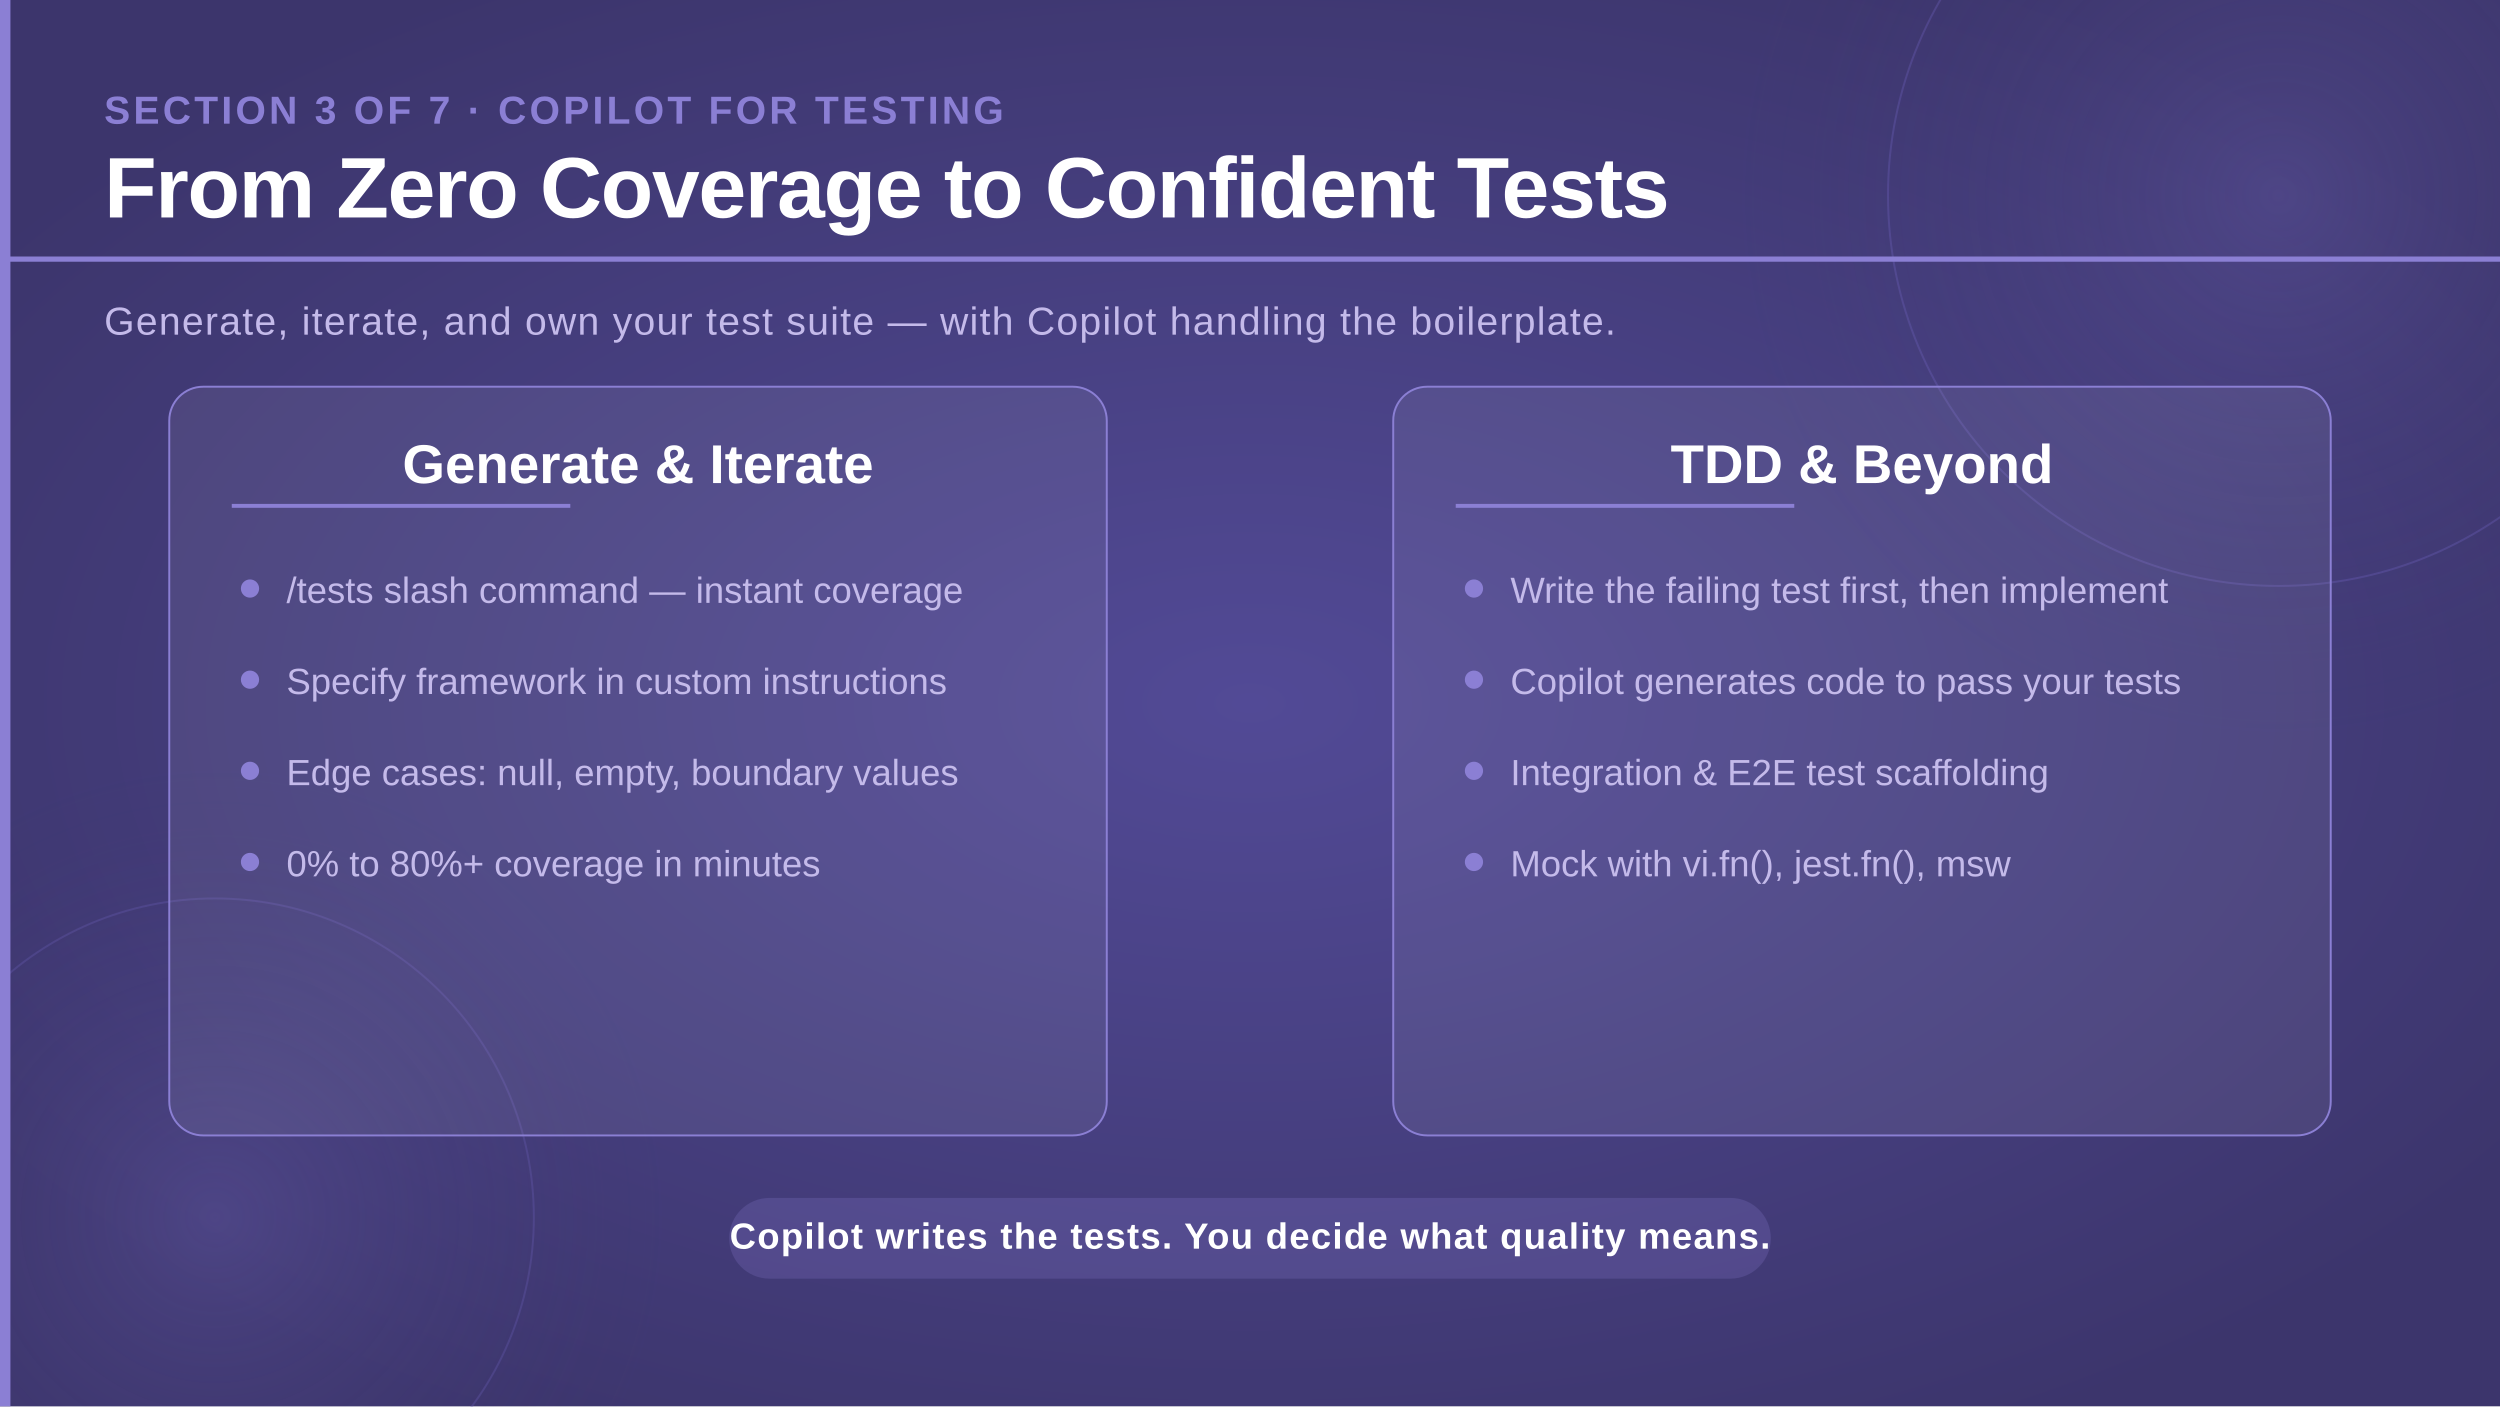
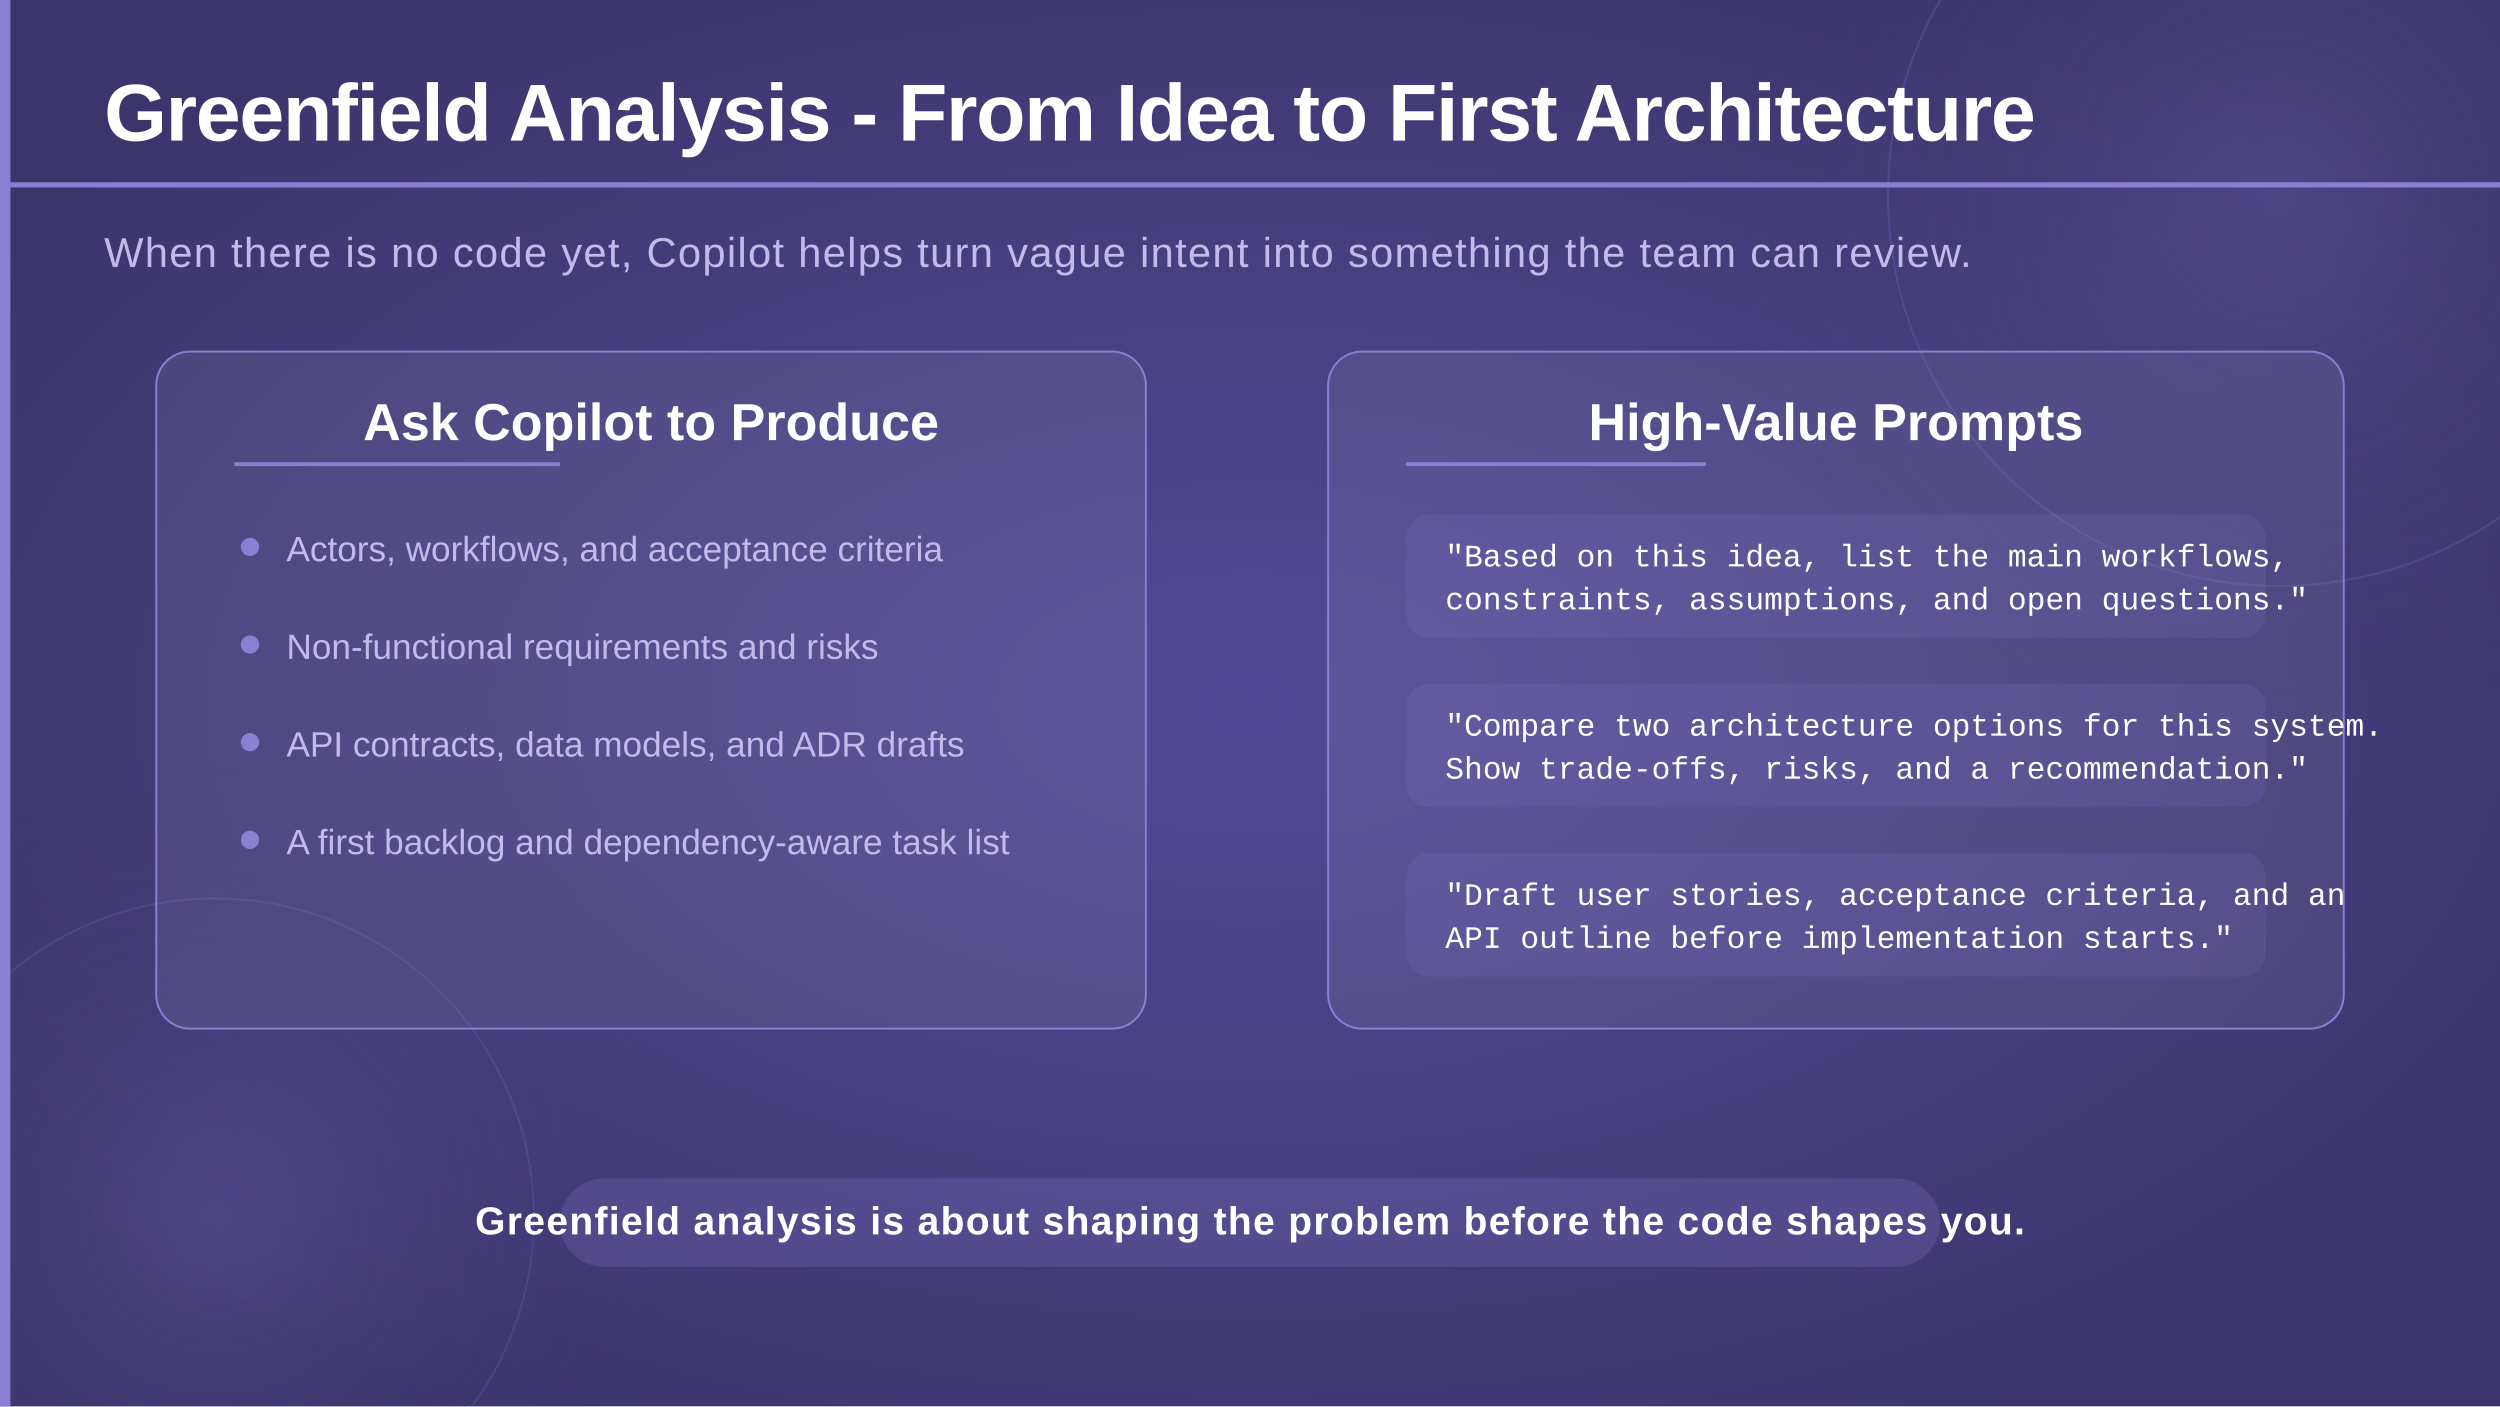
<svg xmlns="http://www.w3.org/2000/svg" viewBox="0 0 1920 1080" width="1920" height="1080">
  <defs>
    <radialGradient id="bgGlow" cx="50%" cy="50%" r="60%">
      <stop offset="0%" stop-color="#524a96" stop-opacity="1" />
      <stop offset="100%" stop-color="#3c356c" stop-opacity="1" />
    </radialGradient>
    <radialGradient id="circleGlow" cx="50%" cy="50%" r="50%">
      <stop offset="0%" stop-color="#7c70c8" stop-opacity="0.25" />
      <stop offset="100%" stop-color="#3c356c" stop-opacity="0" />
    </radialGradient>
  </defs>
  <rect width="1920" height="1080" fill="url(#bgGlow)" />
  <circle cx="1750" cy="150" r="420" fill="url(#circleGlow)" />
  <circle cx="1750" cy="150" r="300" fill="none" stroke="#6a5fb8" stroke-width="1.5" opacity="0.35" />
  <circle cx="165" cy="935" r="350" fill="url(#circleGlow)" />
  <circle cx="165" cy="935" r="245" fill="none" stroke="#6a5fb8" stroke-width="1.5" opacity="0.3" />
  <rect x="0" y="0" width="8" height="1080" fill="#8b7fd4" />
-   <text x="80" y="95" font-family="'Segoe UI', 'Helvetica Neue', Arial, sans-serif" font-size="30" font-weight="700" fill="#8b7fd4" letter-spacing="2.5">SECTION 3 OF 7  ·  COPILOT FOR TESTING</text>
-   <text x="80" y="167" font-family="'Segoe UI', 'Helvetica Neue', Arial, sans-serif" font-size="66" font-weight="700" fill="#ffffff" letter-spacing="-1">From Zero Coverage to Confident Tests</text>
-   <rect x="0" y="197" width="1920" height="4" fill="#8b7fd4" />
-   <text x="80" y="257" font-family="'Segoe UI', 'Helvetica Neue', Arial, sans-serif" font-size="30" font-weight="300" fill="#c4baea" letter-spacing="1">Generate, iterate, and own your test suite — with Copilot handling the boilerplate.</text>
-   <rect x="130" y="297" width="720" height="575" rx="26" fill="#ffffff" fill-opacity="0.07" stroke="#8b7fd4" stroke-width="1.5" />
-   <text x="490" y="371" text-anchor="middle" font-family="'Segoe UI', 'Helvetica Neue', Arial, sans-serif" font-size="42" font-weight="700" fill="#ffffff">Generate &amp; Iterate</text>
-   <rect x="178" y="387" width="260" height="3" fill="#8b7fd4" />
-   <circle cx="192" cy="452" r="7" fill="#8b7fd4" />
-   <text x="220" y="463" font-family="'Segoe UI', 'Helvetica Neue', Arial, sans-serif" font-size="28" font-weight="300" fill="#c4baea">/tests slash command — instant coverage</text>
-   <circle cx="192" cy="522" r="7" fill="#8b7fd4" />
-   <text x="220" y="533" font-family="'Segoe UI', 'Helvetica Neue', Arial, sans-serif" font-size="28" font-weight="300" fill="#c4baea">Specify framework in custom instructions</text>
-   <circle cx="192" cy="592" r="7" fill="#8b7fd4" />
-   <text x="220" y="603" font-family="'Segoe UI', 'Helvetica Neue', Arial, sans-serif" font-size="28" font-weight="300" fill="#c4baea">Edge cases: null, empty, boundary values</text>
-   <circle cx="192" cy="662" r="7" fill="#8b7fd4" />
-   <text x="220" y="673" font-family="'Segoe UI', 'Helvetica Neue', Arial, sans-serif" font-size="28" font-weight="300" fill="#c4baea">0% to 80%+ coverage in minutes</text>
-   <rect x="1070" y="297" width="720" height="575" rx="26" fill="#ffffff" fill-opacity="0.07" stroke="#8b7fd4" stroke-width="1.5" />
-   <text x="1430" y="371" text-anchor="middle" font-family="'Segoe UI', 'Helvetica Neue', Arial, sans-serif" font-size="42" font-weight="700" fill="#ffffff">TDD &amp; Beyond</text>
-   <rect x="1118" y="387" width="260" height="3" fill="#8b7fd4" />
-   <circle cx="1132" cy="452" r="7" fill="#8b7fd4" />
-   <text x="1160" y="463" font-family="'Segoe UI', 'Helvetica Neue', Arial, sans-serif" font-size="28" font-weight="300" fill="#c4baea">Write the failing test first, then implement</text>
-   <circle cx="1132" cy="522" r="7" fill="#8b7fd4" />
-   <text x="1160" y="533" font-family="'Segoe UI', 'Helvetica Neue', Arial, sans-serif" font-size="28" font-weight="300" fill="#c4baea">Copilot generates code to pass your tests</text>
-   <circle cx="1132" cy="592" r="7" fill="#8b7fd4" />
-   <text x="1160" y="603" font-family="'Segoe UI', 'Helvetica Neue', Arial, sans-serif" font-size="28" font-weight="300" fill="#c4baea">Integration &amp; E2E test scaffolding</text>
-   <circle cx="1132" cy="662" r="7" fill="#8b7fd4" />
-   <text x="1160" y="673" font-family="'Segoe UI', 'Helvetica Neue', Arial, sans-serif" font-size="28" font-weight="300" fill="#c4baea">Mock with vi.fn(), jest.fn(), msw</text>
-   <rect x="560" y="920" width="800" height="62" rx="31" fill="#8b7fd4" opacity="0.22" />
-   <text x="960" y="959" text-anchor="middle" font-family="'Segoe UI', 'Helvetica Neue', Arial, sans-serif" font-size="28" font-weight="600" fill="#ffffff" letter-spacing="1">Copilot writes the tests. You decide what quality means.</text>
+   <text x="80" y="108" font-family="'Segoe UI', 'Helvetica Neue', Arial, sans-serif" font-size="62" font-weight="700" fill="#ffffff" letter-spacing="-1">Greenfield Analysis - From Idea to First Architecture</text>
+   <rect x="0" y="140" width="1920" height="4" fill="#8b7fd4" />
+   <text x="80" y="205" font-family="'Segoe UI', 'Helvetica Neue', Arial, sans-serif" font-size="32" font-weight="300" fill="#c4baea" letter-spacing="1">When there is no code yet, Copilot helps turn vague intent into something the team can review.</text>
+   <rect x="120" y="270" width="760" height="520" rx="26" fill="#ffffff" fill-opacity="0.07" stroke="#8b7fd4" stroke-width="1.5" />
+   <text x="500" y="338" text-anchor="middle" font-family="'Segoe UI', 'Helvetica Neue', Arial, sans-serif" font-size="40" font-weight="700" fill="#ffffff">Ask Copilot to Produce</text>
+   <rect x="180" y="355" width="250" height="3" fill="#8b7fd4" />
+   <circle cx="192" cy="420" r="7" fill="#8b7fd4" />
+   <text x="220" y="431" font-family="'Segoe UI', 'Helvetica Neue', Arial, sans-serif" font-size="27" font-weight="300" fill="#c4baea">Actors, workflows, and acceptance criteria</text>
+   <circle cx="192" cy="495" r="7" fill="#8b7fd4" />
+   <text x="220" y="506" font-family="'Segoe UI', 'Helvetica Neue', Arial, sans-serif" font-size="27" font-weight="300" fill="#c4baea">Non-functional requirements and risks</text>
+   <circle cx="192" cy="570" r="7" fill="#8b7fd4" />
+   <text x="220" y="581" font-family="'Segoe UI', 'Helvetica Neue', Arial, sans-serif" font-size="27" font-weight="300" fill="#c4baea">API contracts, data models, and ADR drafts</text>
+   <circle cx="192" cy="645" r="7" fill="#8b7fd4" />
+   <text x="220" y="656" font-family="'Segoe UI', 'Helvetica Neue', Arial, sans-serif" font-size="27" font-weight="300" fill="#c4baea">A first backlog and dependency-aware task list</text>
+   <rect x="1020" y="270" width="780" height="520" rx="26" fill="#ffffff" fill-opacity="0.07" stroke="#8b7fd4" stroke-width="1.5" />
+   <text x="1410" y="338" text-anchor="middle" font-family="'Segoe UI', 'Helvetica Neue', Arial, sans-serif" font-size="40" font-weight="700" fill="#ffffff">High-Value Prompts</text>
+   <rect x="1080" y="355" width="230" height="3" fill="#8b7fd4" />
+   <rect x="1080" y="395" width="660" height="95" rx="18" fill="#8b7fd4" opacity="0.14" />
+   <text x="1110" y="435" font-family="'Consolas', 'Courier New', monospace" font-size="24" fill="#ffffff">"Based on this idea, list the main workflows,</text>
+   <text x="1110" y="468" font-family="'Consolas', 'Courier New', monospace" font-size="24" fill="#ffffff">constraints, assumptions, and open questions."</text>
+   <rect x="1080" y="525" width="660" height="95" rx="18" fill="#8b7fd4" opacity="0.14" />
+   <text x="1110" y="565" font-family="'Consolas', 'Courier New', monospace" font-size="24" fill="#ffffff">"Compare two architecture options for this system.</text>
+   <text x="1110" y="598" font-family="'Consolas', 'Courier New', monospace" font-size="24" fill="#ffffff">Show trade-offs, risks, and a recommendation."</text>
+   <rect x="1080" y="655" width="660" height="95" rx="18" fill="#8b7fd4" opacity="0.14" />
+   <text x="1110" y="695" font-family="'Consolas', 'Courier New', monospace" font-size="24" fill="#ffffff">"Draft user stories, acceptance criteria, and an</text>
+   <text x="1110" y="728" font-family="'Consolas', 'Courier New', monospace" font-size="24" fill="#ffffff">API outline before implementation starts."</text>
+   <rect x="430" y="905" width="1060" height="68" rx="34" fill="#8b7fd4" opacity="0.22" />
+   <text x="960" y="948" text-anchor="middle" font-family="'Segoe UI', 'Helvetica Neue', Arial, sans-serif" font-size="30" font-weight="600" fill="#ffffff" letter-spacing="1">Greenfield analysis is about shaping the problem before the code shapes you.</text>
</svg>
